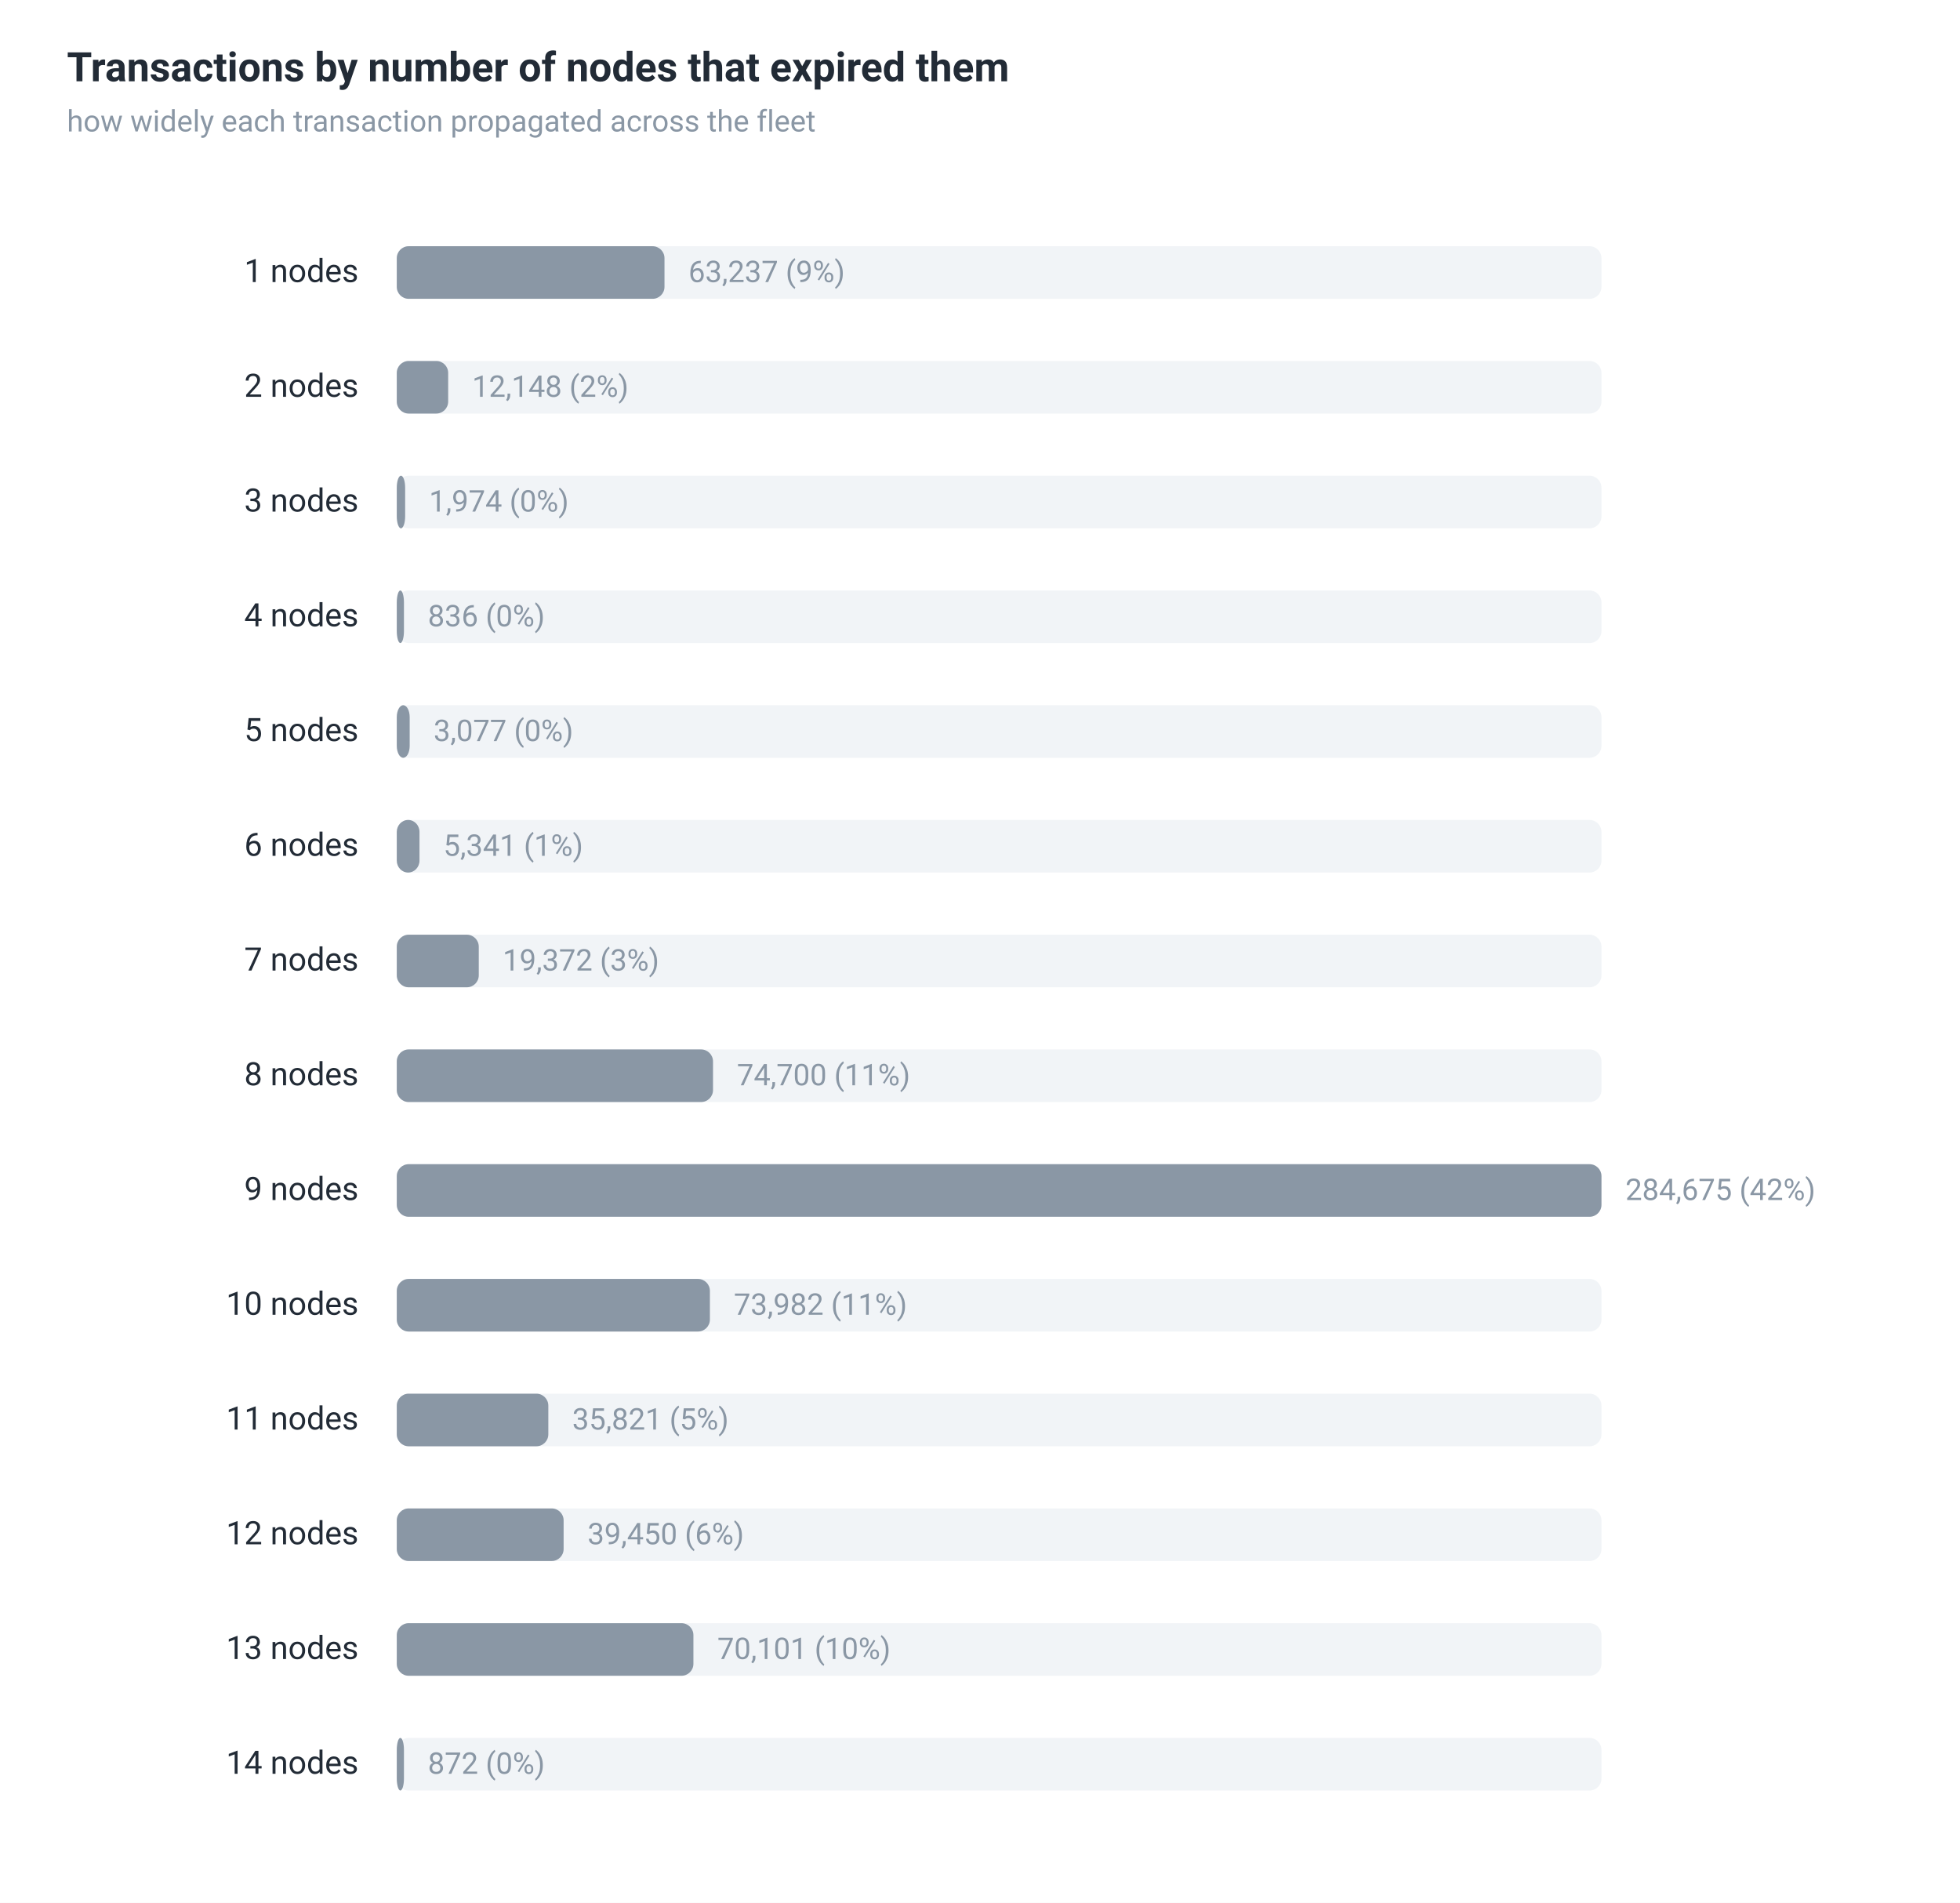
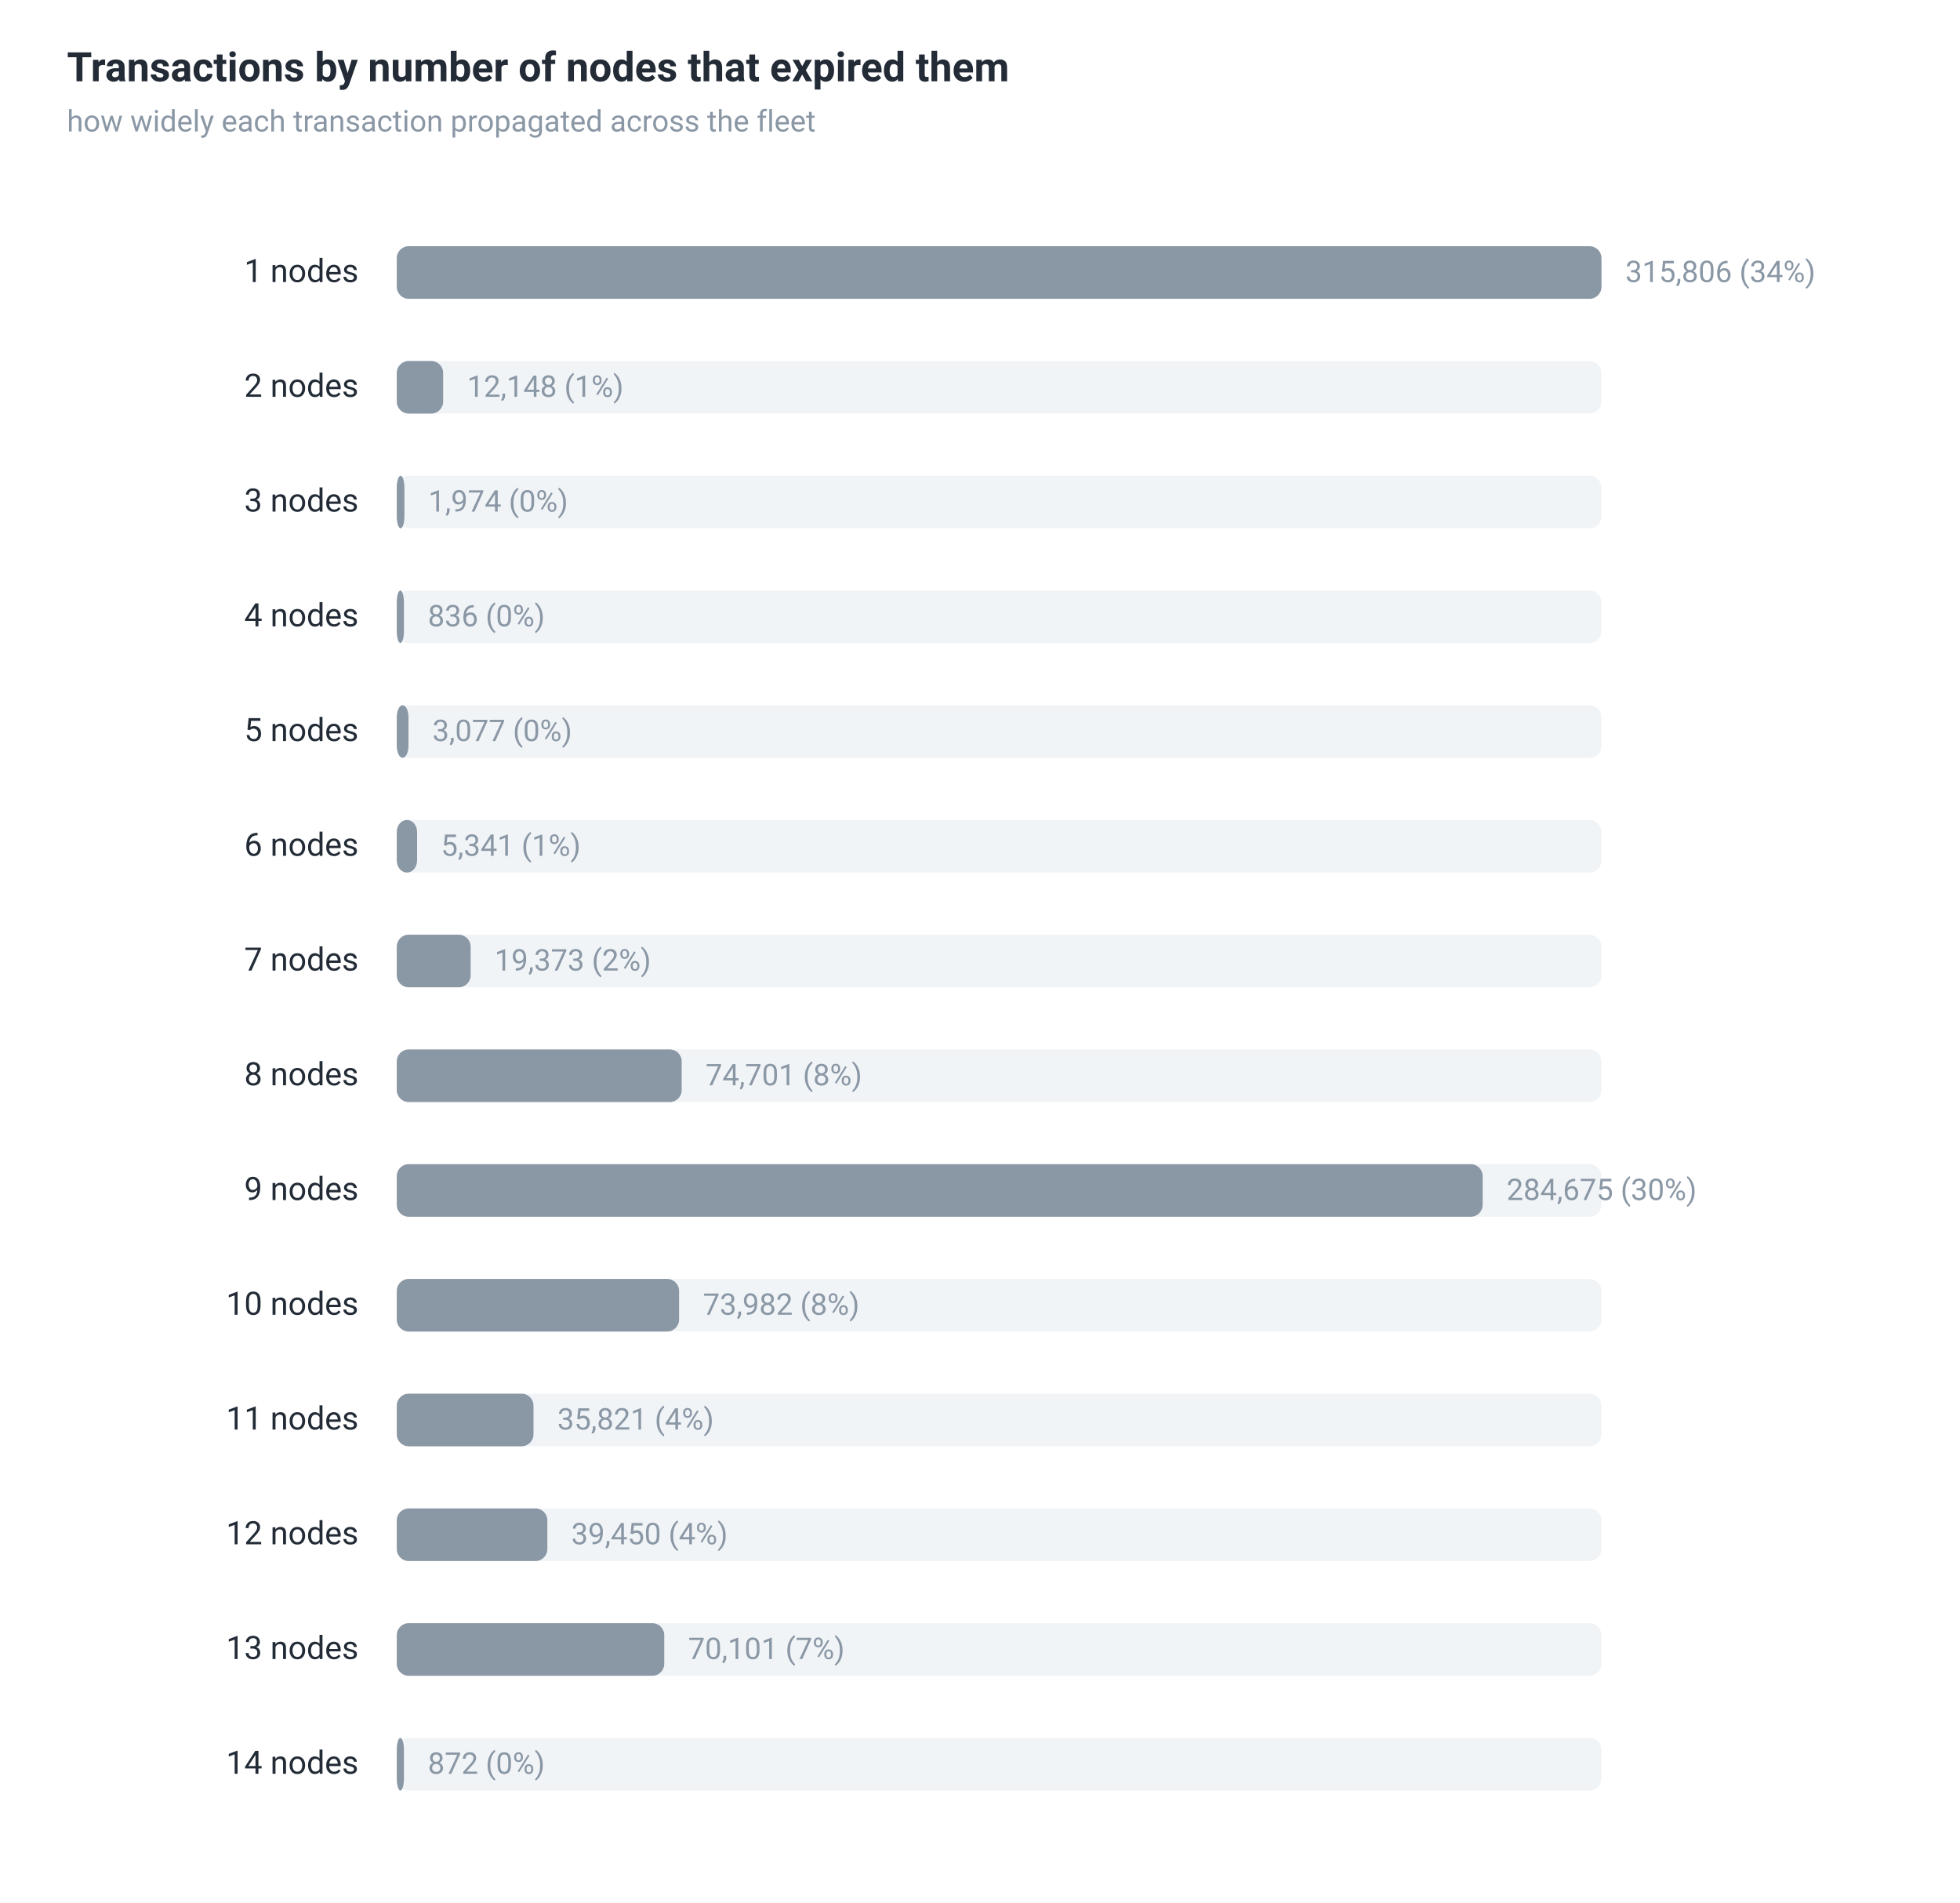
<svg xmlns="http://www.w3.org/2000/svg" width="820" height="796" viewBox="0 0 820 796" font-family="-apple-system,BlinkMacSystemFont,Segoe UI,Roboto,Helvetica,Arial,sans-serif">
  <rect width="820" height="796" fill="#ffffff" />
  <text x="28" y="34" font-size="17" font-weight="600" fill="#222b36">Transactions by number of nodes that expired them</text>
  <text x="28" y="55" font-size="12.5" fill="#8a97a5">how widely each transaction propagated across the fleet</text>
  <rect x="166" y="103.0" width="504.0" height="22" rx="5" fill="#f1f4f7" />
-   <rect x="166" y="103.0" width="112.0" height="22" rx="5" fill="#8a97a5" />
+   <rect x="166" y="103.0" width="504.0" height="22" rx="5" fill="#8a97a5" />
  <text x="150" y="118.0" text-anchor="end" font-size="13.5" fill="#222b36">1 nodes</text>
-   <text x="288.0" y="118.0" font-size="12.5" fill="#8a97a5">63,237 (9%)</text>
+   <text x="680.0" y="118.0" font-size="12.5" fill="#8a97a5">315,806 (34%)</text>
  <rect x="166" y="151.0" width="504.0" height="22" rx="5" fill="#f1f4f7" />
-   <rect x="166" y="151.0" width="21.5" height="22" rx="5" fill="#8a97a5" />
+   <rect x="166" y="151.0" width="19.4" height="22" rx="5" fill="#8a97a5" />
  <text x="150" y="166.0" text-anchor="end" font-size="13.5" fill="#222b36">2 nodes</text>
-   <text x="197.5" y="166.0" font-size="12.5" fill="#8a97a5">12,148 (2%)</text>
+   <text x="195.4" y="166.0" font-size="12.5" fill="#8a97a5">12,148 (1%)</text>
  <rect x="166" y="199.0" width="504.0" height="22" rx="5" fill="#f1f4f7" />
-   <rect x="166" y="199.0" width="3.5" height="22" rx="5" fill="#8a97a5" />
+   <rect x="166" y="199.0" width="3.2" height="22" rx="5" fill="#8a97a5" />
  <text x="150" y="214.0" text-anchor="end" font-size="13.5" fill="#222b36">3 nodes</text>
-   <text x="179.5" y="214.0" font-size="12.5" fill="#8a97a5">1,974 (0%)</text>
+   <text x="179.2" y="214.0" font-size="12.5" fill="#8a97a5">1,974 (0%)</text>
  <rect x="166" y="247.0" width="504.0" height="22" rx="5" fill="#f1f4f7" />
  <rect x="166" y="247.0" width="3.0" height="22" rx="5" fill="#8a97a5" />
  <text x="150" y="262.0" text-anchor="end" font-size="13.5" fill="#222b36">4 nodes</text>
  <text x="179.0" y="262.0" font-size="12.5" fill="#8a97a5">836 (0%)</text>
  <rect x="166" y="295.0" width="504.0" height="22" rx="5" fill="#f1f4f7" />
-   <rect x="166" y="295.0" width="5.4" height="22" rx="5" fill="#8a97a5" />
+   <rect x="166" y="295.0" width="4.9" height="22" rx="5" fill="#8a97a5" />
  <text x="150" y="310.0" text-anchor="end" font-size="13.5" fill="#222b36">5 nodes</text>
-   <text x="181.4" y="310.0" font-size="12.5" fill="#8a97a5">3,077 (0%)</text>
+   <text x="180.9" y="310.0" font-size="12.5" fill="#8a97a5">3,077 (0%)</text>
  <rect x="166" y="343.0" width="504.0" height="22" rx="5" fill="#f1f4f7" />
-   <rect x="166" y="343.0" width="9.5" height="22" rx="5" fill="#8a97a5" />
+   <rect x="166" y="343.0" width="8.5" height="22" rx="5" fill="#8a97a5" />
  <text x="150" y="358.0" text-anchor="end" font-size="13.5" fill="#222b36">6 nodes</text>
-   <text x="185.5" y="358.0" font-size="12.5" fill="#8a97a5">5,341 (1%)</text>
+   <text x="184.5" y="358.0" font-size="12.5" fill="#8a97a5">5,341 (1%)</text>
  <rect x="166" y="391.0" width="504.0" height="22" rx="5" fill="#f1f4f7" />
-   <rect x="166" y="391.0" width="34.3" height="22" rx="5" fill="#8a97a5" />
+   <rect x="166" y="391.0" width="30.9" height="22" rx="5" fill="#8a97a5" />
  <text x="150" y="406.0" text-anchor="end" font-size="13.5" fill="#222b36">7 nodes</text>
-   <text x="210.3" y="406.0" font-size="12.5" fill="#8a97a5">19,372 (3%)</text>
+   <text x="206.9" y="406.0" font-size="12.5" fill="#8a97a5">19,373 (2%)</text>
  <rect x="166" y="439.0" width="504.0" height="22" rx="5" fill="#f1f4f7" />
-   <rect x="166" y="439.0" width="132.3" height="22" rx="5" fill="#8a97a5" />
+   <rect x="166" y="439.0" width="119.2" height="22" rx="5" fill="#8a97a5" />
  <text x="150" y="454.0" text-anchor="end" font-size="13.5" fill="#222b36">8 nodes</text>
-   <text x="308.3" y="454.0" font-size="12.5" fill="#8a97a5">74,700 (11%)</text>
+   <text x="295.2" y="454.0" font-size="12.5" fill="#8a97a5">74,701 (8%)</text>
  <rect x="166" y="487.0" width="504.0" height="22" rx="5" fill="#f1f4f7" />
-   <rect x="166" y="487.0" width="504.0" height="22" rx="5" fill="#8a97a5" />
+   <rect x="166" y="487.0" width="454.3" height="22" rx="5" fill="#8a97a5" />
  <text x="150" y="502.0" text-anchor="end" font-size="13.5" fill="#222b36">9 nodes</text>
-   <text x="680.0" y="502.0" font-size="12.5" fill="#8a97a5">284,675 (42%)</text>
+   <text x="630.3" y="502.0" font-size="12.5" fill="#8a97a5">284,675 (30%)</text>
  <rect x="166" y="535.0" width="504.0" height="22" rx="5" fill="#f1f4f7" />
-   <rect x="166" y="535.0" width="131.0" height="22" rx="5" fill="#8a97a5" />
+   <rect x="166" y="535.0" width="118.1" height="22" rx="5" fill="#8a97a5" />
  <text x="150" y="550.0" text-anchor="end" font-size="13.5" fill="#222b36">10 nodes</text>
-   <text x="307.0" y="550.0" font-size="12.5" fill="#8a97a5">73,982 (11%)</text>
+   <text x="294.1" y="550.0" font-size="12.5" fill="#8a97a5">73,982 (8%)</text>
  <rect x="166" y="583.0" width="504.0" height="22" rx="5" fill="#f1f4f7" />
-   <rect x="166" y="583.0" width="63.4" height="22" rx="5" fill="#8a97a5" />
+   <rect x="166" y="583.0" width="57.2" height="22" rx="5" fill="#8a97a5" />
  <text x="150" y="598.0" text-anchor="end" font-size="13.5" fill="#222b36">11 nodes</text>
-   <text x="239.4" y="598.0" font-size="12.5" fill="#8a97a5">35,821 (5%)</text>
+   <text x="233.2" y="598.0" font-size="12.5" fill="#8a97a5">35,821 (4%)</text>
  <rect x="166" y="631.0" width="504.0" height="22" rx="5" fill="#f1f4f7" />
-   <rect x="166" y="631.0" width="69.8" height="22" rx="5" fill="#8a97a5" />
+   <rect x="166" y="631.0" width="63.0" height="22" rx="5" fill="#8a97a5" />
  <text x="150" y="646.0" text-anchor="end" font-size="13.5" fill="#222b36">12 nodes</text>
-   <text x="245.8" y="646.0" font-size="12.5" fill="#8a97a5">39,450 (6%)</text>
+   <text x="239.0" y="646.0" font-size="12.5" fill="#8a97a5">39,450 (4%)</text>
  <rect x="166" y="679.0" width="504.0" height="22" rx="5" fill="#f1f4f7" />
-   <rect x="166" y="679.0" width="124.1" height="22" rx="5" fill="#8a97a5" />
+   <rect x="166" y="679.0" width="111.9" height="22" rx="5" fill="#8a97a5" />
  <text x="150" y="694.0" text-anchor="end" font-size="13.5" fill="#222b36">13 nodes</text>
-   <text x="300.1" y="694.0" font-size="12.5" fill="#8a97a5">70,101 (10%)</text>
+   <text x="287.9" y="694.0" font-size="12.5" fill="#8a97a5">70,101 (7%)</text>
  <rect x="166" y="727.0" width="504.0" height="22" rx="5" fill="#f1f4f7" />
  <rect x="166" y="727.0" width="3.0" height="22" rx="5" fill="#8a97a5" />
  <text x="150" y="742.0" text-anchor="end" font-size="13.5" fill="#222b36">14 nodes</text>
  <text x="179.0" y="742.0" font-size="12.5" fill="#8a97a5">872 (0%)</text>
</svg>
